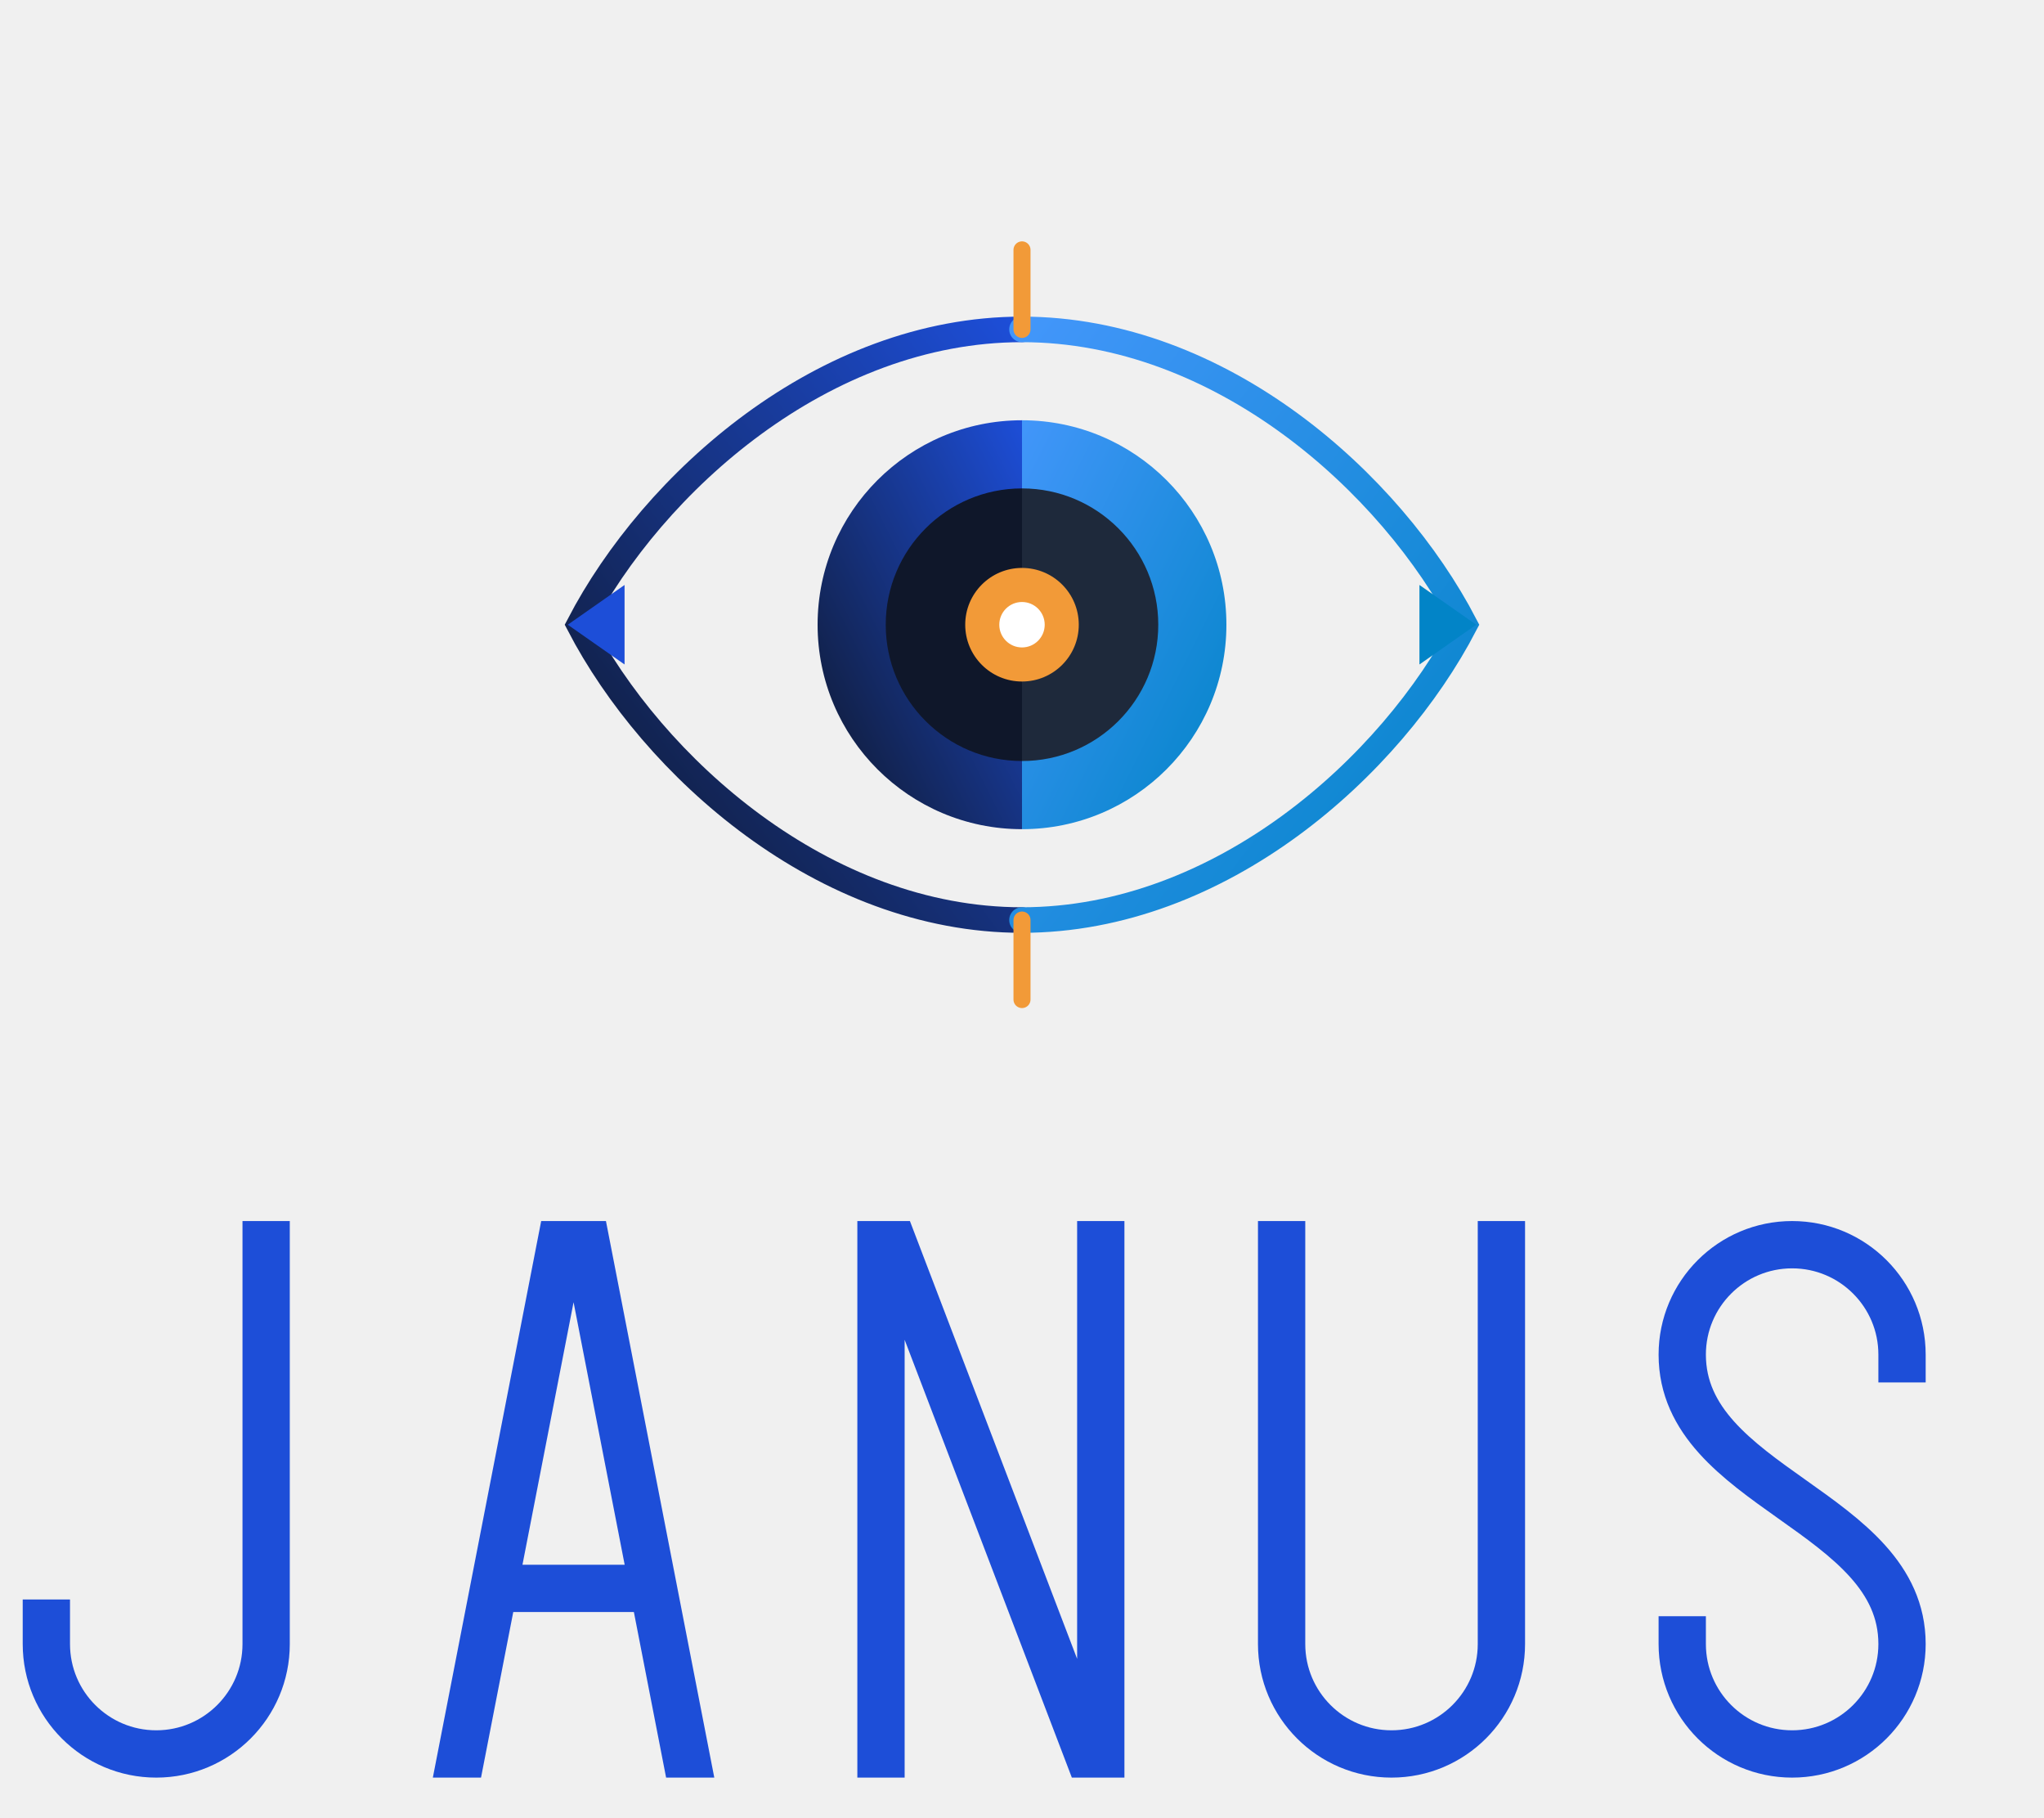
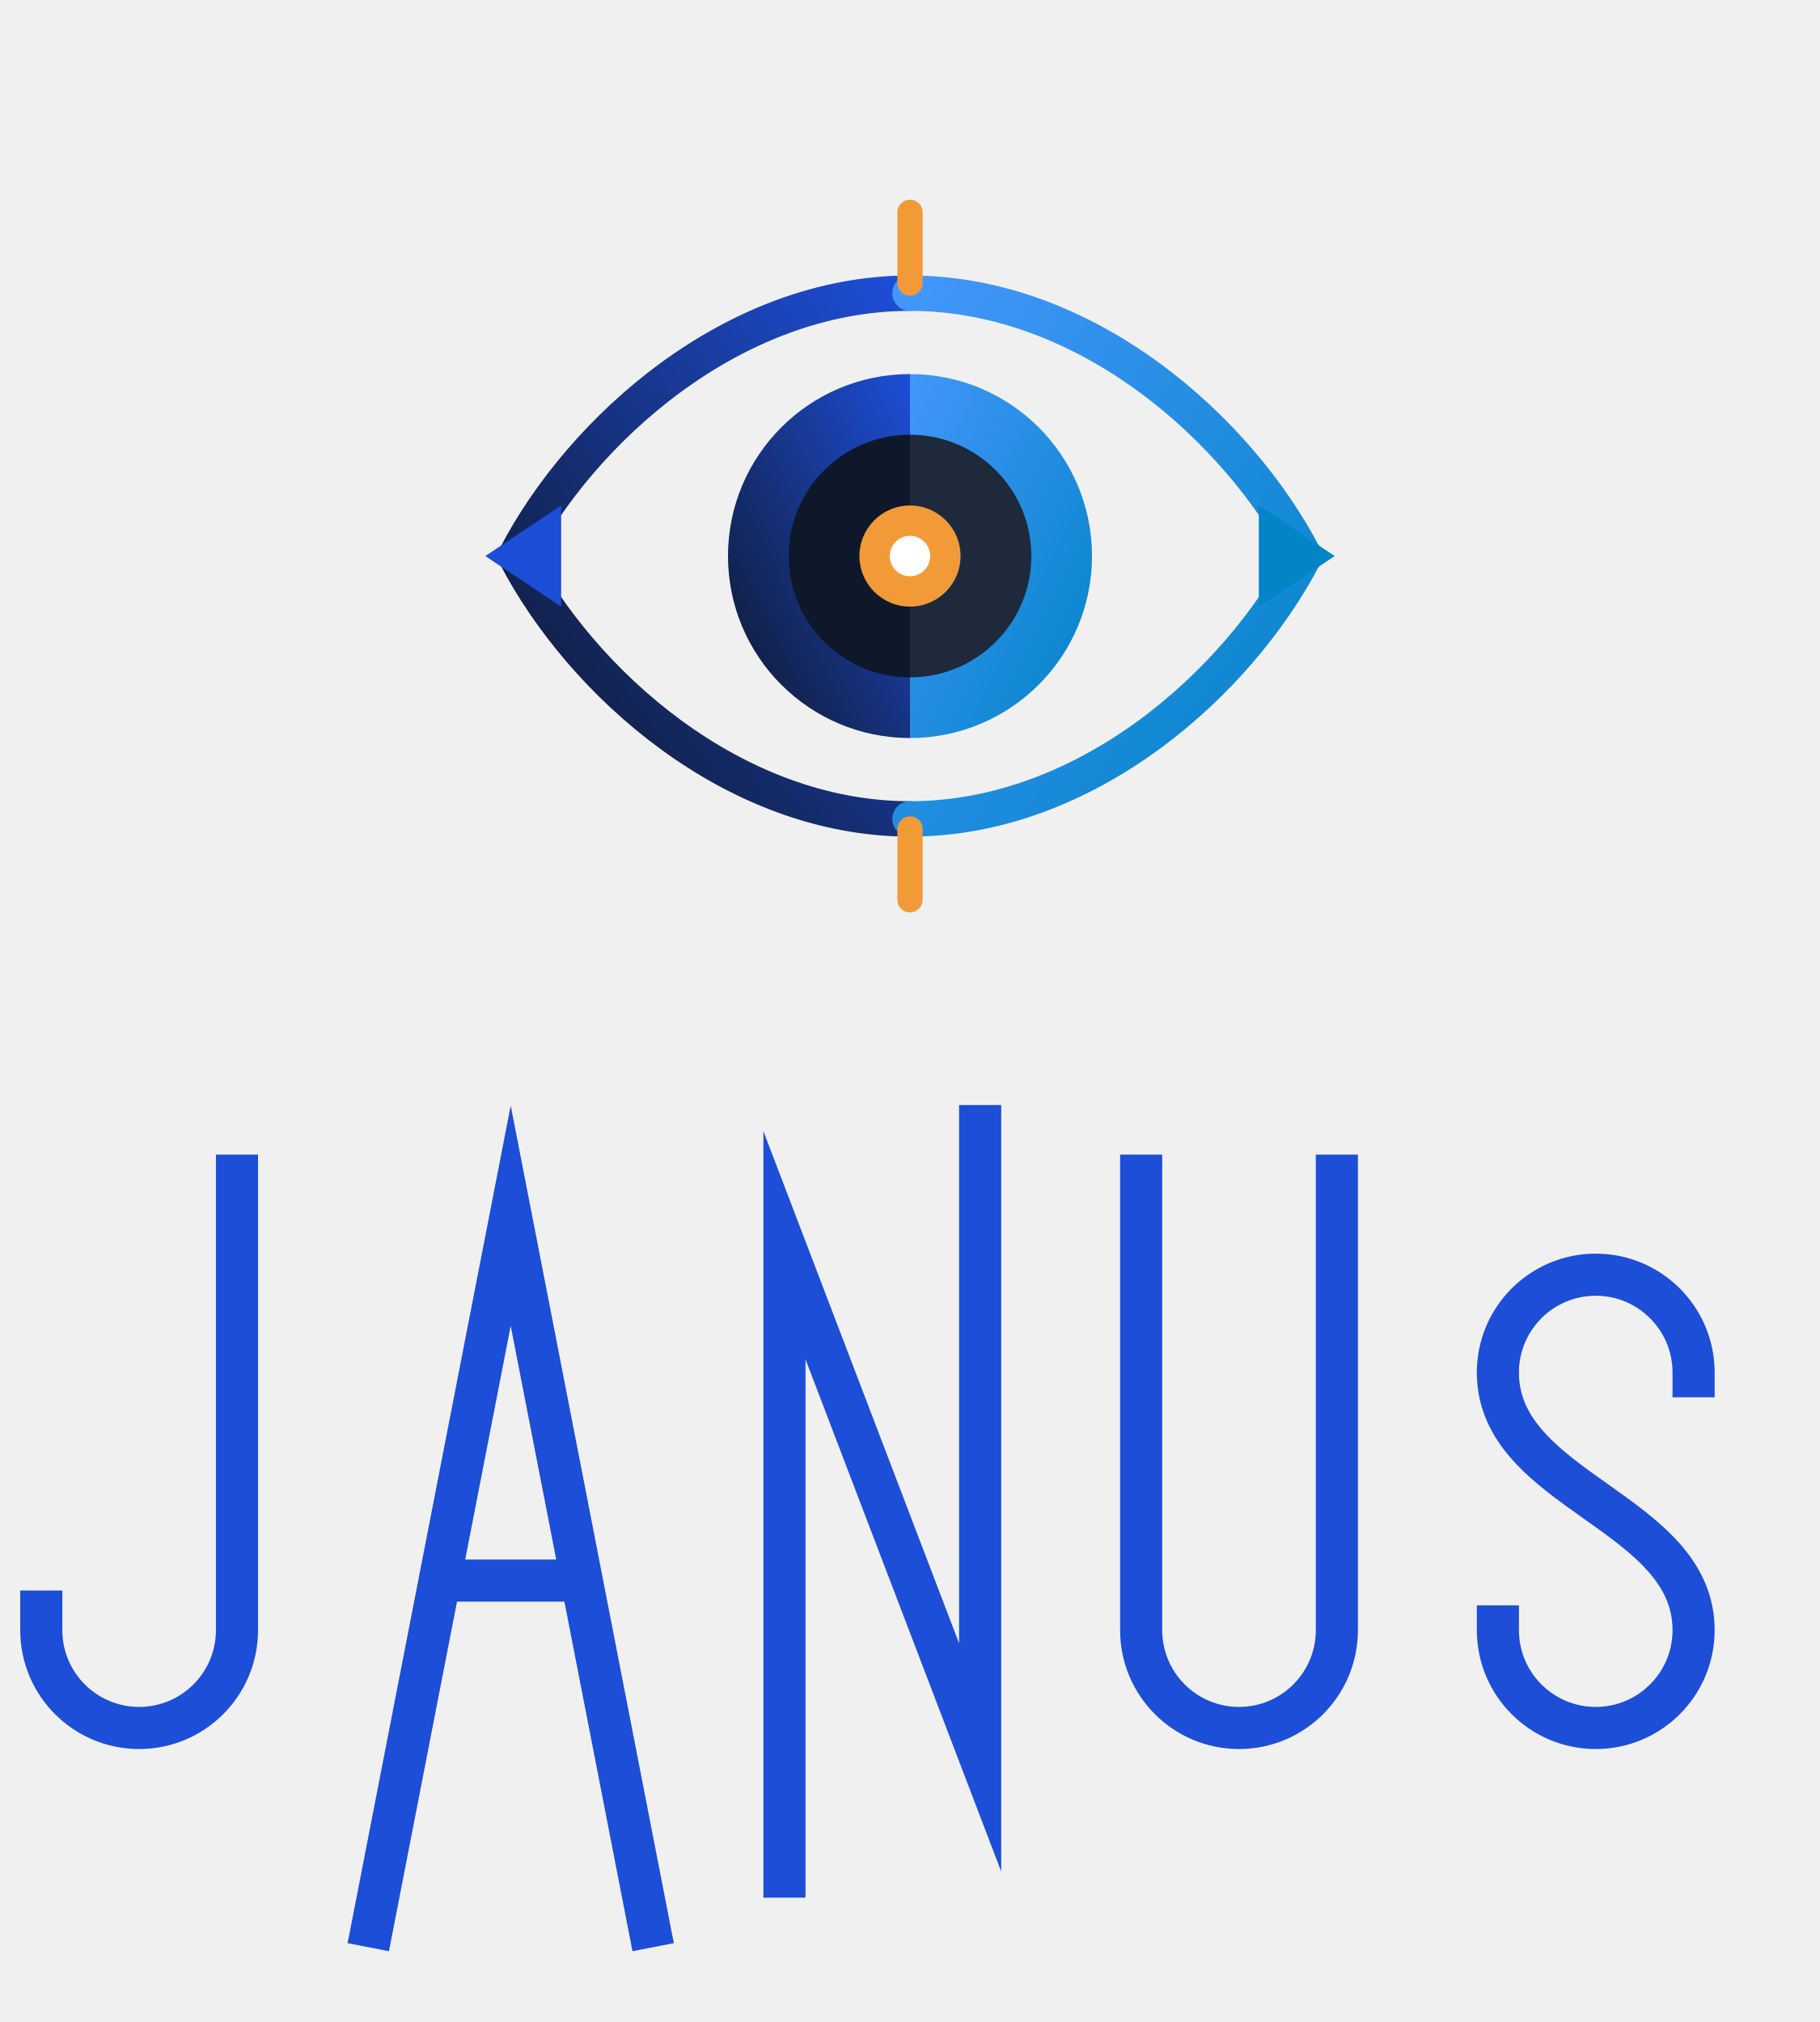
- <svg xmlns="http://www.w3.org/2000/svg" viewBox="0 0 360 320" width="360" height="320">
+ <svg xmlns="http://www.w3.org/2000/svg" viewBox="0 0 360 400" width="360" height="400">
  <g transform="translate(80, 10)">
    <g id="simbolo">
      <defs>
        <linearGradient id="v-escuro-s-pass" x1="100%" y1="0%" x2="0%" y2="100%">
          <stop offset="0%" stop-color="#1D4ED8" />
          <stop offset="100%" stop-color="#0F172A" />
        </linearGradient>
        <linearGradient id="v-escuro-s-fut" x1="0%" y1="0%" x2="100%" y2="100%">
          <stop offset="0%" stop-color="#4296FA" />
          <stop offset="100%" stop-color="#0284C7" />
        </linearGradient>
      </defs>
-       <path d="M 100, 48 C 65, 48 35, 75 22, 100 C 35, 125 65, 152 100, 152" fill="none" stroke="url(#v-escuro-s-pass)" stroke-width="4.5" stroke-linecap="round" />
-       <path d="M 100, 48 C 135, 48 165, 75 178, 100 C 165, 125 135, 152 100, 152" fill="none" stroke="url(#v-escuro-s-fut)" stroke-width="4.5" stroke-linecap="round" />
+       <path d="M 100, 48 C 65, 48 35, 75 22, 100 C 35, 125 65, 152 100, 152" fill="none" stroke="url(#v-escuro-s-pass)" stroke-width="7" stroke-linecap="round" />
+       <path d="M 100, 48 C 135, 48 165, 75 178, 100 C 165, 125 135, 152 100, 152" fill="none" stroke="url(#v-escuro-s-fut)" stroke-width="7" stroke-linecap="round" />
      <path d="M 100, 64 A 36,36 0 0,0 100, 136 Z" fill="url(#v-escuro-s-pass)" />
      <path d="M 100, 76 A 24,24 0 0,0 100, 124 Z" fill="#0F172A" />
      <path d="M 100, 64 A 36,36 0 0,1 100, 136 Z" fill="url(#v-escuro-s-fut)" />
      <path d="M 100, 76 A 24,24 0 0,1 100, 124 Z" fill="#1E293B" />
-       <line x1="100" y1="34" x2="100" y2="48" stroke="#F29A38" stroke-width="3" stroke-linecap="round" />
-       <line x1="100" y1="152" x2="100" y2="166" stroke="#F29A38" stroke-width="3" stroke-linecap="round" />
-       <path d="M 20, 100 L 30, 93 L 30, 107 Z" fill="#1D4ED8" />
-       <path d="M 180, 100 L 170, 93 L 170, 107 Z" fill="#0284C7" />
+       <line x1="100" y1="32" x2="100" y2="46" stroke="#F29A38" stroke-width="5" stroke-linecap="round" />
+       <line x1="100" y1="154" x2="100" y2="168" stroke="#F29A38" stroke-width="5" stroke-linecap="round" />
+       <path d="M 16, 100 L 31, 90 L 31, 110 Z" fill="#1D4ED8" />
+       <path d="M 184, 100 L 169, 90 L 169, 110 Z" fill="#0284C7" />
      <circle cx="100" cy="100" r="10" fill="#F29A38" />
      <circle cx="100" cy="100" r="4" fill="#FFFFFF" />
    </g>
  </g>
-   <g transform="translate(4, 215) scale(0.98)">
+   <g transform="translate(4, 248) scale(0.98)">
    <g id="nome">
-       <clipPath id="v-escuro-w">
-         <rect x="-10" y="0" width="362" height="100" />
-       </clipPath>
-       <g clip-path="url(#v-escuro-w)" fill="none" stroke="#1D4ED8" stroke-width="8.5" stroke-linejoin="miter" stroke-miterlimit="12">
+       <g fill="none" stroke="#1D4ED8" stroke-width="8.5" stroke-linejoin="miter" stroke-miterlimit="12">
        <path transform="translate(0,0)" d="M43.75,-20 L43.75,76.0 A19.75,19.75 0 0 1 4.25,76.0 L4.25,68.0" />
        <path transform="translate(72,0)" d="M-1.75,140 L27.0,-7.65 L55.75,140 M10.8,66.0 L43.2,66.0" />
        <path transform="translate(150,0)" d="M4.25,130 L4.25,-1.7 L43.75,101.7 L43.75,-30" />
        <path transform="translate(222,0)" d="M4.25,-20 L4.25,76.0 A19.75,19.75 0 0 0 43.75,76.0 L43.75,-20" />
        <path transform="translate(294,0)" d="M43.75,29.0 L43.75,24.0 A19.75,19.75 0 0 0 4.25,24.0 C4.25,48.0 43.75,52.0 43.75,76.0 A19.75,19.75 0 0 1 4.25,76.0 L4.25,71.0" />
      </g>
    </g>
  </g>
</svg>
